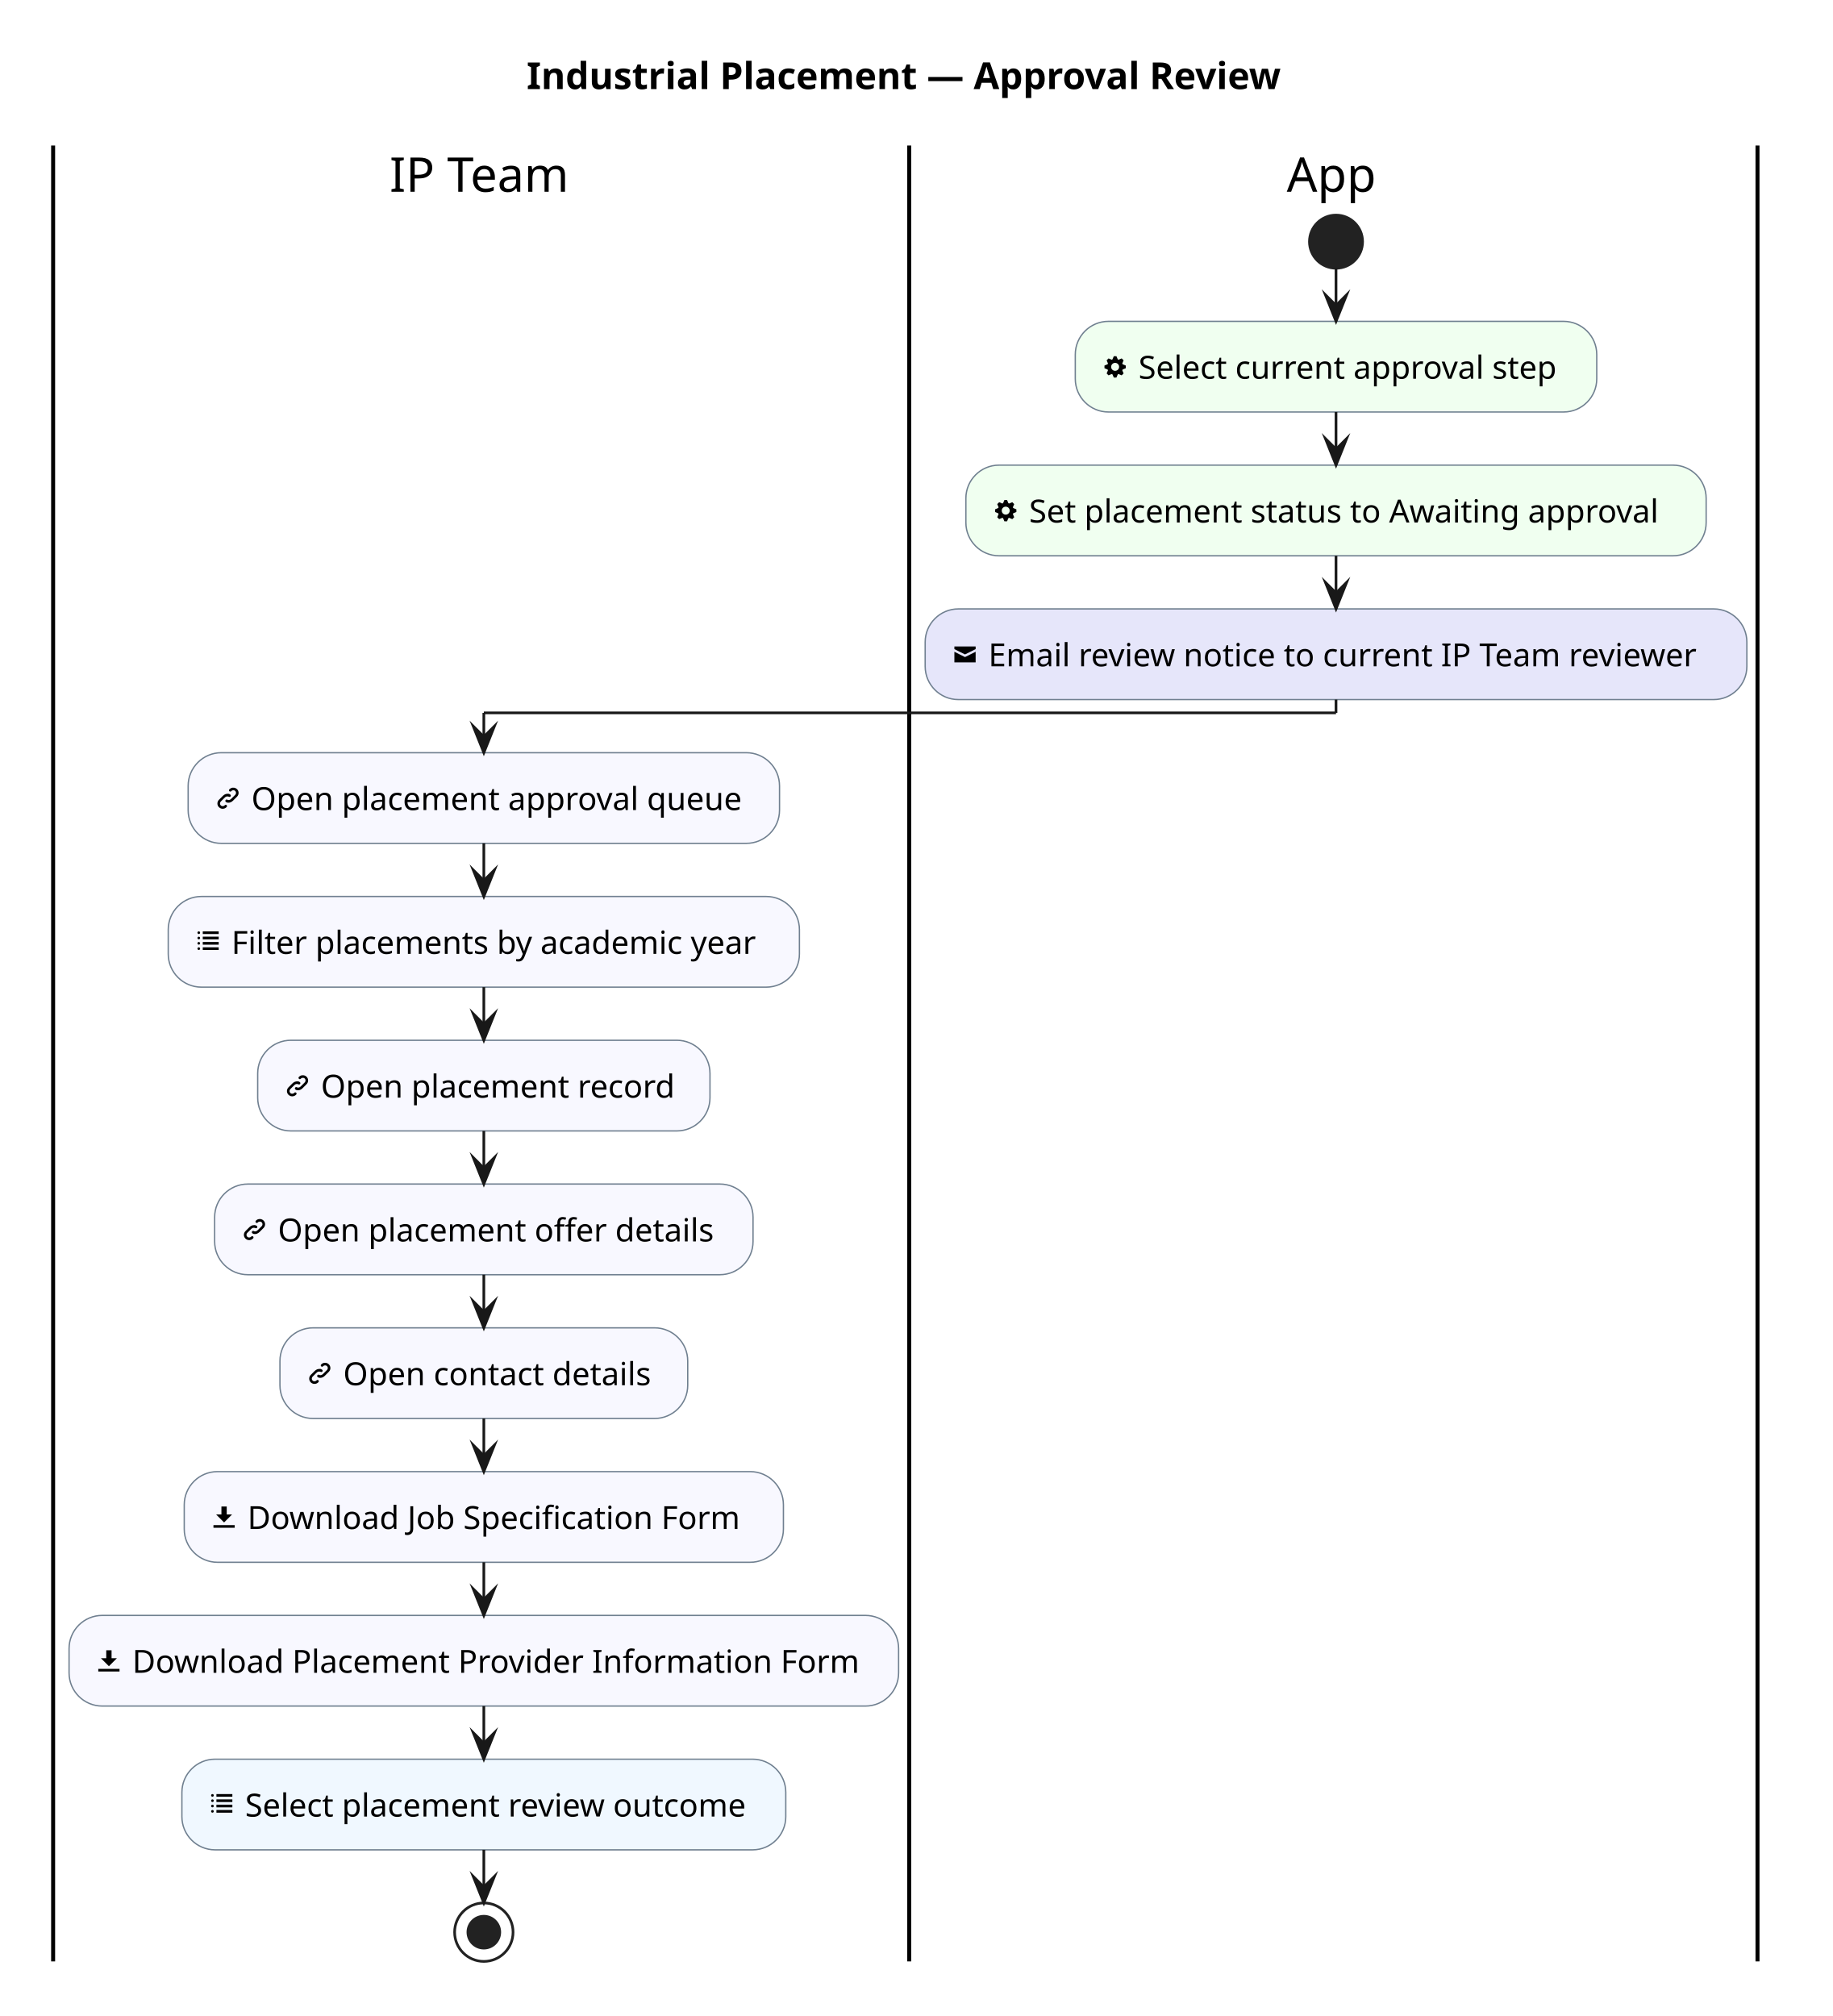
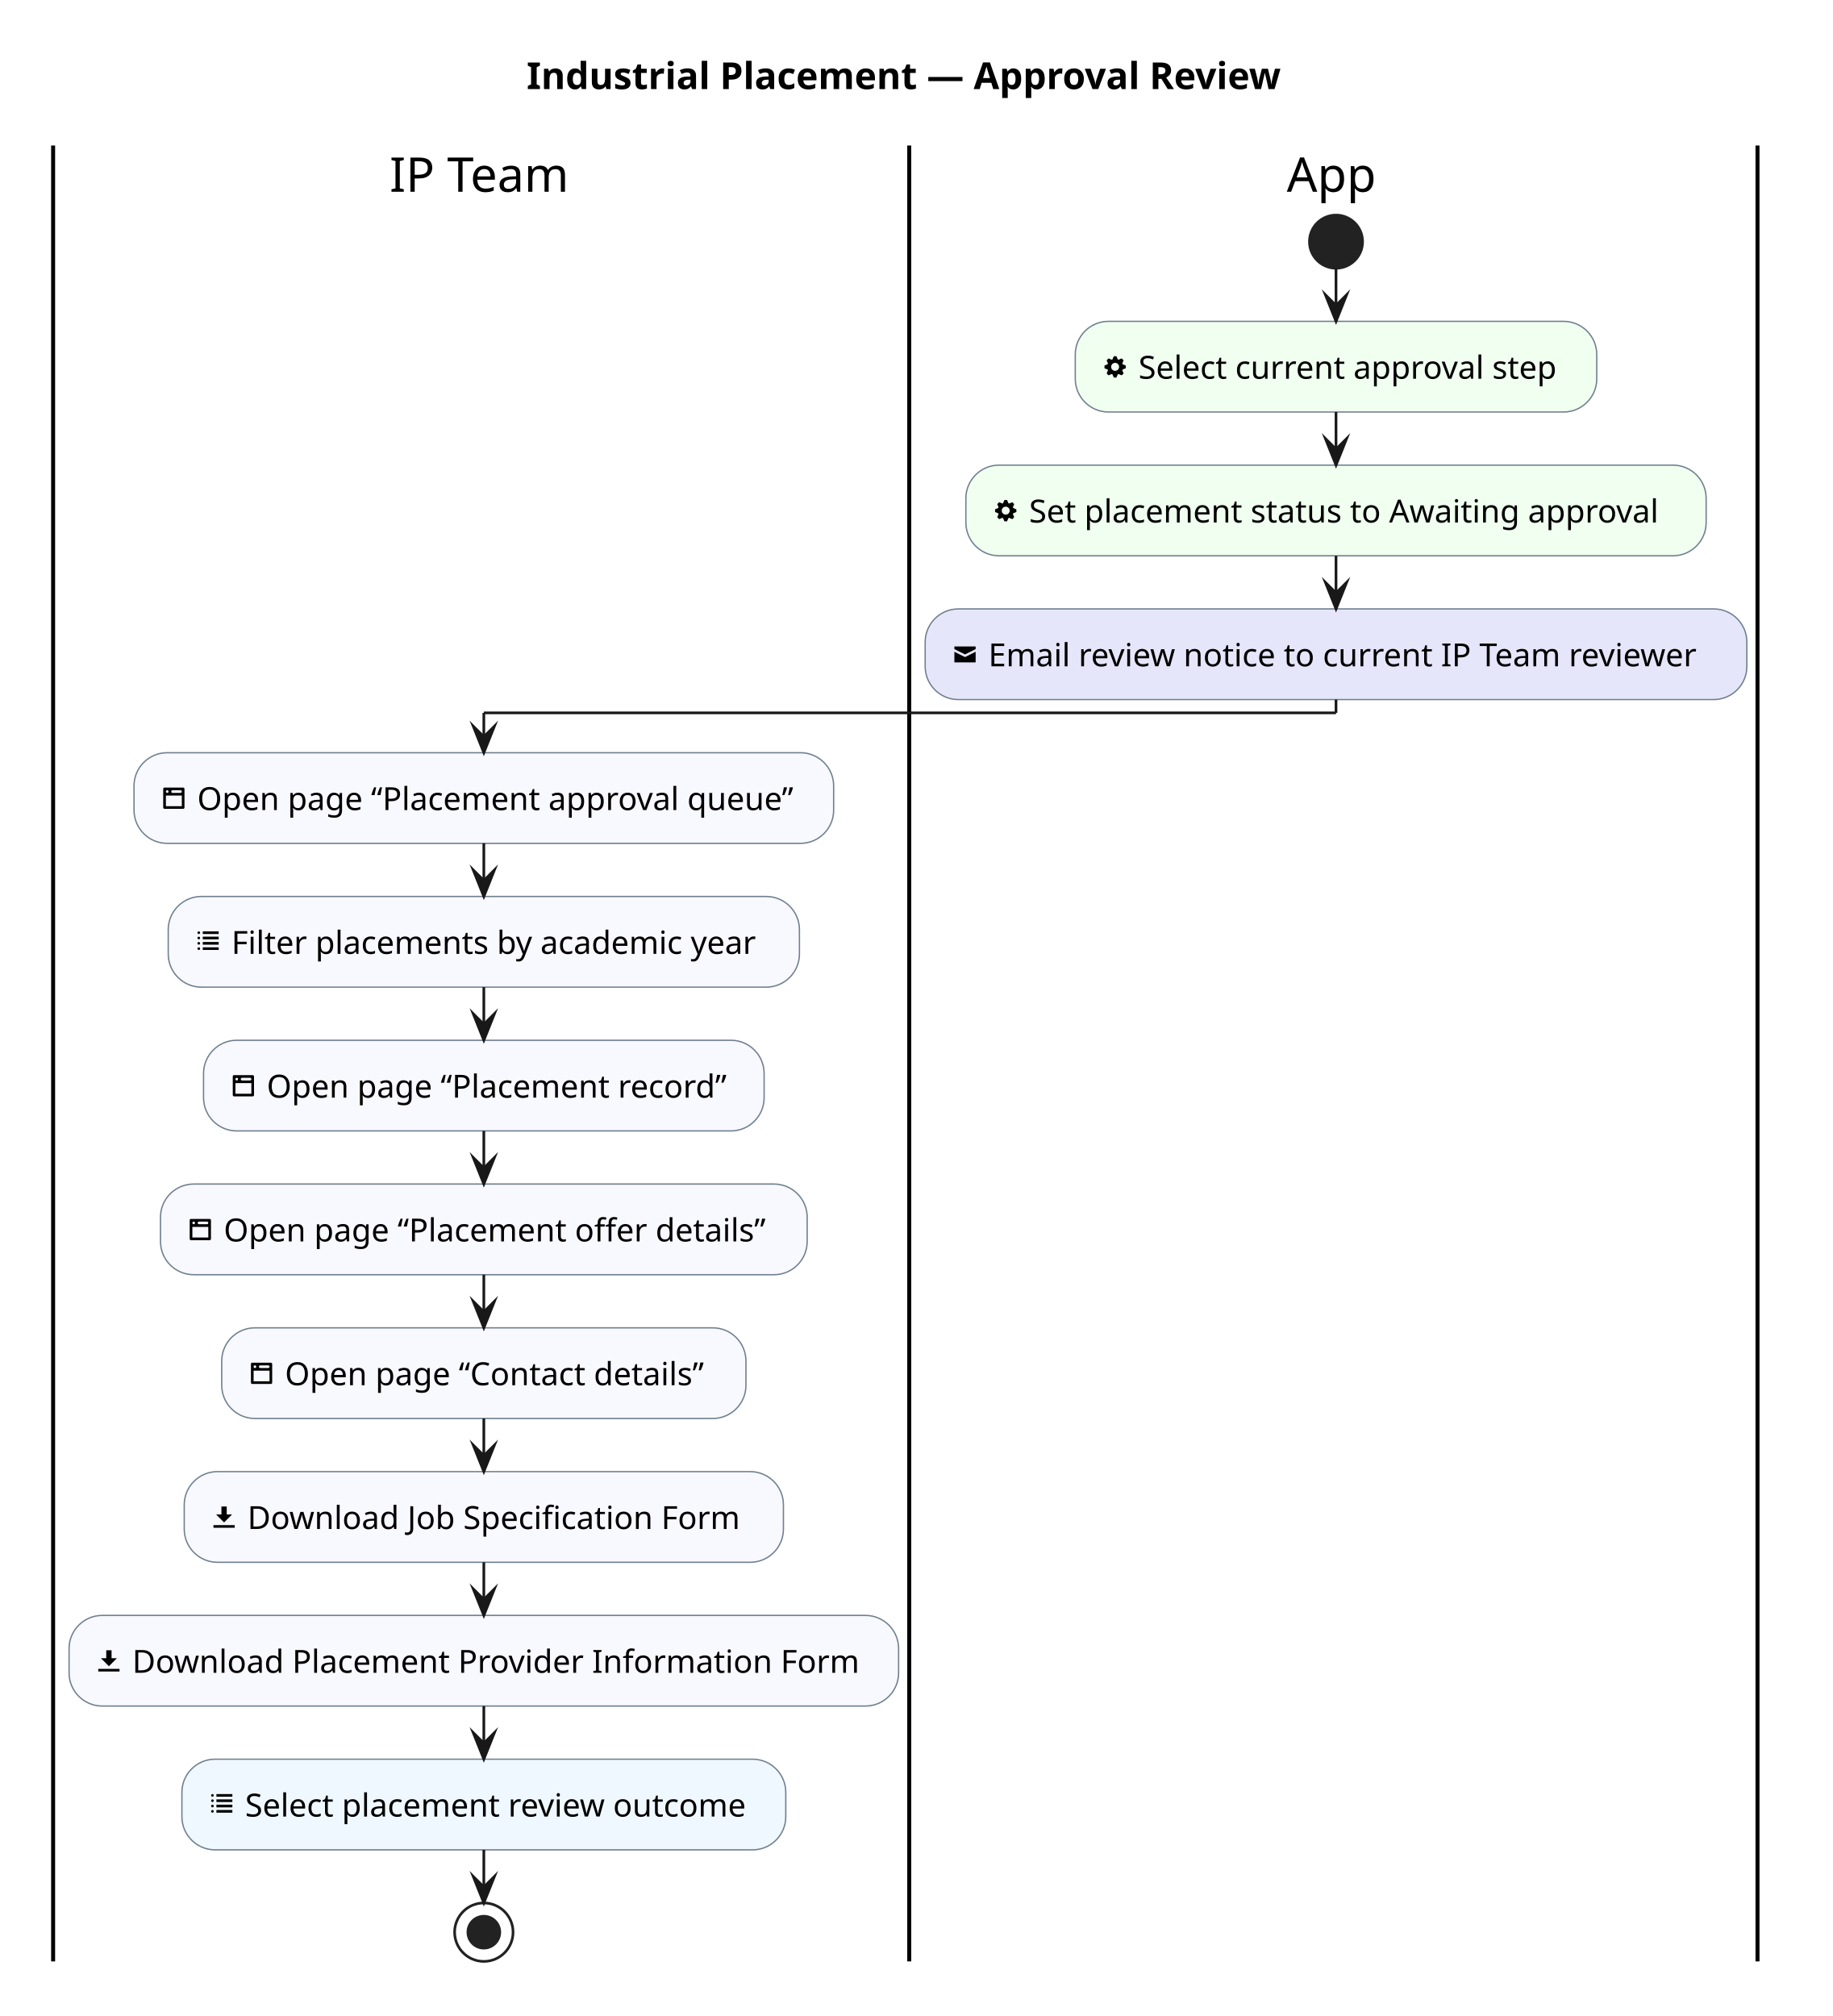
<svg xmlns="http://www.w3.org/2000/svg" contentStyleType="text/css" data-diagram-type="ACTIVITY" height="759px" preserveAspectRatio="none" style="width:690px;height:759px;background:#FFFFFF;" version="1.1" viewBox="0 0 690 759" width="690px" zoomAndPan="magnify">
  <defs />
  <g>
    <g class="title" data-source-line="2">
      <text fill="#000000" font-family="sans-serif" font-size="14" font-weight="700" lengthAdjust="spacing" textLength="291.983" x="198.26" y="33.535">Industrial Placement — Approval Review</text>
    </g>
    <rect fill="none" height="21.199" style="stroke:none;stroke-width:1;" width="643.504" x="20" y="54.785" />
-     <rect fill="#F8F8FF" height="34.133" rx="12.5" ry="12.5" style="stroke:#708090;stroke-width:0.5;" width="222.639" x="70.833" y="283.383" />
-     <path d="M87.713,296.546 C87.533,296.556 87.353,296.576 87.183,296.636 C86.913,296.736 86.653,296.886 86.433,297.106 A0.5,0.5 0 1 0 87.123,297.796 C87.233,297.686 87.363,297.626 87.503,297.576 C87.853,297.456 88.283,297.506 88.563,297.796 C88.953,298.186 88.953,298.836 88.563,299.236 L87.063,300.736 C86.623,301.176 86.263,301.216 86.003,301.206 C85.743,301.196 85.593,301.076 85.593,301.076 A0.5,0.5 0 1 0 85.093,301.956 C85.433,302.176 85.433,302.176 85.933,302.206 C86.433,302.236 87.133,302.046 87.743,301.426 L89.243,299.926 C90.023,299.146 90.023,297.886 89.243,297.116 C88.963,296.836 88.633,296.666 88.273,296.586 C88.093,296.546 87.893,296.546 87.713,296.556 M85.713,298.856 C85.213,298.836 84.523,299.006 83.933,299.606 L82.433,301.106 C81.653,301.886 81.653,303.146 82.433,303.916 C82.993,304.476 83.793,304.636 84.493,304.386 C84.763,304.286 85.023,304.136 85.243,303.916 A0.5,0.5 0 1 0 84.553,303.226 C84.443,303.336 84.313,303.396 84.173,303.446 C83.823,303.566 83.393,303.516 83.113,303.226 C82.723,302.836 82.723,302.186 83.113,301.786 L84.613,300.286 C85.013,299.886 85.363,299.836 85.643,299.846 C85.923,299.856 86.113,299.936 86.113,299.936 A0.5,0.5 0 1 0 86.553,299.056 C86.213,298.856 86.213,298.856 85.713,298.836" fill="#000000" />
-     <text fill="#000000" font-family="sans-serif" font-size="12" lengthAdjust="spacing" textLength="188.842" x="94.63" y="304.984">Open placement approval queue</text>
+     <rect fill="#F8F8FF" height="34.133" rx="12.5" ry="12.5" style="stroke:#708090;stroke-width:0.5;" width="263.402" x="50.451" y="283.383" />
+     <path d="M61.791,296.516 A0.5,0.5 0 0 0 61.451,297.016 L61.451,304.016 A0.5,0.5 0 0 0 61.951,304.516 L68.951,304.516 A0.5,0.5 0 0 0 69.451,304.016 L69.451,297.016 A0.5,0.5 0 0 0 68.951,296.516 L61.951,296.516 A0.5,0.5 0 0 0 61.861,296.516 A0.5,0.5 0 0 0 61.801,296.516 M62.951,297.516 C63.231,297.516 63.451,297.736 63.451,298.016 C63.451,298.296 63.231,298.516 62.951,298.516 C62.671,298.516 62.451,298.296 62.451,298.016 C62.451,297.736 62.671,297.516 62.951,297.516 M64.951,297.516 L67.951,297.516 C68.231,297.516 68.451,297.736 68.451,298.016 C68.451,298.296 68.231,298.516 67.951,298.516 L64.951,298.516 C64.671,298.516 64.451,298.296 64.451,298.016 C64.451,297.736 64.671,297.516 64.951,297.516 M62.451,299.516 L68.451,299.516 L68.451,303.516 L62.451,303.516 L62.451,299.516" fill="#000000" />
+     <text fill="#000000" font-family="sans-serif" font-size="12" lengthAdjust="spacing" textLength="229.606" x="74.248" y="304.984">Open page “Placement approval queue”</text>
    <rect fill="#F8F8FF" height="34.133" rx="12.5" ry="12.5" style="stroke:#708090;stroke-width:0.5;" width="237.633" x="63.336" y="337.516" />
    <path d="M74.836,350.648 C74.556,350.648 74.336,350.868 74.336,351.148 C74.336,351.428 74.556,351.648 74.836,351.648 C75.116,351.648 75.336,351.428 75.336,351.148 C75.336,350.868 75.116,350.648 74.836,350.648 M76.336,350.648 L76.336,351.648 L82.336,351.648 L82.336,350.648 L76.336,350.648 M74.836,352.648 C74.556,352.648 74.336,352.868 74.336,353.148 C74.336,353.428 74.556,353.648 74.836,353.648 C75.116,353.648 75.336,353.428 75.336,353.148 C75.336,352.868 75.116,352.648 74.836,352.648 M76.336,352.648 L76.336,353.648 L82.336,353.648 L82.336,352.648 L76.336,352.648 M74.836,354.648 C74.556,354.648 74.336,354.868 74.336,355.148 C74.336,355.428 74.556,355.648 74.836,355.648 C75.116,355.648 75.336,355.428 75.336,355.148 C75.336,354.868 75.116,354.648 74.836,354.648 M76.336,354.648 L76.336,355.648 L82.336,355.648 L82.336,354.648 L76.336,354.648 M74.836,356.648 C74.556,356.648 74.336,356.868 74.336,357.148 C74.336,357.428 74.556,357.648 74.836,357.648 C75.116,357.648 75.336,357.428 75.336,357.148 C75.336,356.868 75.116,356.648 74.836,356.648 M76.336,356.648 L76.336,357.648 L82.336,357.648 L82.336,356.648 L76.336,356.648" fill="#000000" />
    <text fill="#000000" font-family="sans-serif" font-size="12" lengthAdjust="spacing" textLength="203.836" x="87.133" y="359.117">Filter placements by academic year</text>
-     <rect fill="#F8F8FF" height="34.133" rx="12.5" ry="12.5" style="stroke:#708090;stroke-width:0.5;" width="170.279" x="97.013" y="391.648" />
-     <path d="M113.893,404.811 C113.713,404.821 113.533,404.841 113.363,404.901 C113.093,405.001 112.833,405.151 112.613,405.371 A0.5,0.5 0 1 0 113.303,406.061 C113.413,405.951 113.543,405.891 113.683,405.841 C114.033,405.721 114.463,405.771 114.743,406.061 C115.133,406.451 115.133,407.101 114.743,407.501 L113.243,409.001 C112.803,409.441 112.443,409.481 112.183,409.471 C111.923,409.461 111.773,409.341 111.773,409.341 A0.5,0.5 0 1 0 111.273,410.221 C111.613,410.441 111.613,410.441 112.113,410.471 C112.613,410.501 113.313,410.311 113.923,409.691 L115.423,408.191 C116.203,407.411 116.203,406.151 115.423,405.381 C115.143,405.101 114.813,404.931 114.453,404.851 C114.273,404.811 114.073,404.811 113.893,404.821 M111.893,407.121 C111.393,407.101 110.703,407.271 110.113,407.871 L108.613,409.371 C107.833,410.151 107.833,411.411 108.613,412.181 C109.173,412.741 109.973,412.901 110.673,412.651 C110.943,412.551 111.203,412.401 111.423,412.181 A0.5,0.5 0 1 0 110.733,411.491 C110.623,411.601 110.493,411.661 110.353,411.711 C110.003,411.831 109.573,411.781 109.293,411.491 C108.903,411.101 108.903,410.451 109.293,410.051 L110.793,408.551 C111.193,408.151 111.543,408.101 111.823,408.111 C112.103,408.121 112.293,408.201 112.293,408.201 A0.5,0.5 0 1 0 112.733,407.321 C112.393,407.121 112.393,407.121 111.893,407.101" fill="#000000" />
-     <text fill="#000000" font-family="sans-serif" font-size="12" lengthAdjust="spacing" textLength="136.482" x="120.81" y="413.25">Open placement record</text>
-     <rect fill="#F8F8FF" height="34.133" rx="12.5" ry="12.5" style="stroke:#708090;stroke-width:0.5;" width="202.699" x="80.803" y="445.781" />
-     <path d="M97.683,458.944 C97.503,458.954 97.323,458.974 97.153,459.034 C96.883,459.134 96.623,459.284 96.403,459.504 A0.5,0.5 0 1 0 97.093,460.194 C97.203,460.084 97.333,460.024 97.473,459.974 C97.823,459.854 98.253,459.904 98.533,460.194 C98.923,460.584 98.923,461.234 98.533,461.634 L97.033,463.134 C96.593,463.574 96.233,463.614 95.973,463.604 C95.713,463.594 95.563,463.474 95.563,463.474 A0.5,0.5 0 1 0 95.063,464.354 C95.403,464.574 95.403,464.574 95.903,464.604 C96.403,464.634 97.103,464.444 97.713,463.824 L99.213,462.324 C99.993,461.544 99.993,460.284 99.213,459.514 C98.933,459.234 98.603,459.064 98.243,458.984 C98.063,458.944 97.863,458.944 97.683,458.954 M95.683,461.254 C95.183,461.234 94.493,461.404 93.903,462.004 L92.403,463.504 C91.623,464.284 91.623,465.544 92.403,466.314 C92.963,466.874 93.763,467.034 94.463,466.784 C94.733,466.684 94.993,466.534 95.213,466.314 A0.5,0.5 0 1 0 94.523,465.624 C94.413,465.734 94.283,465.794 94.143,465.844 C93.793,465.964 93.363,465.914 93.083,465.624 C92.693,465.234 92.693,464.584 93.083,464.184 L94.583,462.684 C94.983,462.284 95.333,462.234 95.613,462.244 C95.893,462.254 96.083,462.334 96.083,462.334 A0.5,0.5 0 1 0 96.523,461.454 C96.183,461.254 96.183,461.254 95.683,461.234" fill="#000000" />
-     <text fill="#000000" font-family="sans-serif" font-size="12" lengthAdjust="spacing" textLength="168.902" x="104.6" y="467.383">Open placement offer details</text>
-     <rect fill="#F8F8FF" height="34.133" rx="12.5" ry="12.5" style="stroke:#708090;stroke-width:0.5;" width="153.522" x="105.392" y="499.914" />
-     <path d="M122.272,513.077 C122.092,513.087 121.912,513.107 121.742,513.167 C121.472,513.267 121.212,513.417 120.992,513.637 A0.5,0.5 0 1 0 121.682,514.327 C121.792,514.217 121.922,514.157 122.062,514.107 C122.412,513.987 122.842,514.037 123.122,514.327 C123.512,514.717 123.512,515.367 123.122,515.767 L121.622,517.267 C121.182,517.707 120.822,517.747 120.562,517.737 C120.302,517.727 120.152,517.607 120.152,517.607 A0.5,0.5 0 1 0 119.652,518.487 C119.992,518.707 119.992,518.707 120.492,518.737 C120.992,518.767 121.692,518.577 122.302,517.957 L123.802,516.457 C124.582,515.677 124.582,514.417 123.802,513.647 C123.522,513.367 123.192,513.197 122.832,513.117 C122.652,513.077 122.452,513.077 122.272,513.087 M120.272,515.387 C119.772,515.367 119.082,515.537 118.492,516.137 L116.992,517.637 C116.212,518.417 116.212,519.677 116.992,520.447 C117.552,521.007 118.352,521.167 119.052,520.917 C119.322,520.817 119.582,520.667 119.802,520.447 A0.5,0.5 0 1 0 119.112,519.757 C119.002,519.867 118.872,519.927 118.732,519.977 C118.382,520.097 117.952,520.047 117.672,519.757 C117.282,519.367 117.282,518.717 117.672,518.317 L119.172,516.817 C119.572,516.417 119.922,516.367 120.202,516.377 C120.482,516.387 120.672,516.467 120.672,516.467 A0.5,0.5 0 1 0 121.112,515.587 C120.772,515.387 120.772,515.387 120.272,515.367" fill="#000000" />
-     <text fill="#000000" font-family="sans-serif" font-size="12" lengthAdjust="spacing" textLength="119.725" x="129.189" y="521.516">Open contact details</text>
+     <rect fill="#F8F8FF" height="34.133" rx="12.5" ry="12.5" style="stroke:#708090;stroke-width:0.5;" width="211.043" x="76.631" y="391.648" />
+     <path d="M87.971,404.781 A0.5,0.5 0 0 0 87.631,405.281 L87.631,412.281 A0.5,0.5 0 0 0 88.131,412.781 L95.131,412.781 A0.5,0.5 0 0 0 95.631,412.281 L95.631,405.281 A0.5,0.5 0 0 0 95.131,404.781 L88.131,404.781 A0.5,0.5 0 0 0 88.041,404.781 A0.5,0.5 0 0 0 87.981,404.781 M89.131,405.781 C89.411,405.781 89.631,406.001 89.631,406.281 C89.631,406.561 89.411,406.781 89.131,406.781 C88.851,406.781 88.631,406.561 88.631,406.281 C88.631,406.001 88.851,405.781 89.131,405.781 M91.131,405.781 L94.131,405.781 C94.411,405.781 94.631,406.001 94.631,406.281 C94.631,406.561 94.411,406.781 94.131,406.781 L91.131,406.781 C90.851,406.781 90.631,406.561 90.631,406.281 C90.631,406.001 90.851,405.781 91.131,405.781 M88.631,407.781 L94.631,407.781 L94.631,411.781 L88.631,411.781 L88.631,407.781" fill="#000000" />
+     <text fill="#000000" font-family="sans-serif" font-size="12" lengthAdjust="spacing" textLength="177.246" x="100.428" y="413.25">Open page “Placement record”</text>
+     <rect fill="#F8F8FF" height="34.133" rx="12.5" ry="12.5" style="stroke:#708090;stroke-width:0.5;" width="243.463" x="60.421" y="445.781" />
+     <path d="M71.761,458.914 A0.5,0.5 0 0 0 71.421,459.414 L71.421,466.414 A0.5,0.5 0 0 0 71.921,466.914 L78.921,466.914 A0.5,0.5 0 0 0 79.421,466.414 L79.421,459.414 A0.5,0.5 0 0 0 78.921,458.914 L71.921,458.914 A0.5,0.5 0 0 0 71.831,458.914 A0.5,0.5 0 0 0 71.771,458.914 M72.921,459.914 C73.201,459.914 73.421,460.134 73.421,460.414 C73.421,460.694 73.201,460.914 72.921,460.914 C72.641,460.914 72.421,460.694 72.421,460.414 C72.421,460.134 72.641,459.914 72.921,459.914 M74.921,459.914 L77.921,459.914 C78.201,459.914 78.421,460.134 78.421,460.414 C78.421,460.694 78.201,460.914 77.921,460.914 L74.921,460.914 C74.641,460.914 74.421,460.694 74.421,460.414 C74.421,460.134 74.641,459.914 74.921,459.914 M72.421,461.914 L78.421,461.914 L78.421,465.914 L72.421,465.914 L72.421,461.914" fill="#000000" />
+     <text fill="#000000" font-family="sans-serif" font-size="12" lengthAdjust="spacing" textLength="209.666" x="84.218" y="467.383">Open page “Placement offer details”</text>
+     <rect fill="#F8F8FF" height="34.133" rx="12.5" ry="12.5" style="stroke:#708090;stroke-width:0.5;" width="197.361" x="83.472" y="499.914" />
+     <path d="M94.812,513.047 A0.5,0.5 0 0 0 94.472,513.547 L94.472,520.547 A0.5,0.5 0 0 0 94.972,521.047 L101.972,521.047 A0.5,0.5 0 0 0 102.472,520.547 L102.472,513.547 A0.5,0.5 0 0 0 101.972,513.047 L94.972,513.047 A0.5,0.5 0 0 0 94.882,513.047 A0.5,0.5 0 0 0 94.822,513.047 M95.972,514.047 C96.252,514.047 96.472,514.267 96.472,514.547 C96.472,514.827 96.252,515.047 95.972,515.047 C95.692,515.047 95.472,514.827 95.472,514.547 C95.472,514.267 95.692,514.047 95.972,514.047 M97.972,514.047 L100.972,514.047 C101.252,514.047 101.472,514.267 101.472,514.547 C101.472,514.827 101.252,515.047 100.972,515.047 L97.972,515.047 C97.692,515.047 97.472,514.827 97.472,514.547 C97.472,514.267 97.692,514.047 97.972,514.047 M95.472,516.047 L101.472,516.047 L101.472,520.047 L95.472,520.047 L95.472,516.047" fill="#000000" />
+     <text fill="#000000" font-family="sans-serif" font-size="12" lengthAdjust="spacing" textLength="163.565" x="107.269" y="521.516">Open page “Contact details”</text>
    <rect fill="#F8F8FF" height="34.133" rx="12.5" ry="12.5" style="stroke:#708090;stroke-width:0.5;" width="225.58" x="69.362" y="554.047" />
    <path d="M83.362,567.18 L83.362,570.18 L81.362,570.18 L84.362,573.18 L87.362,570.18 L85.362,570.18 L85.362,567.18 L83.362,567.18 M80.362,574.18 L80.362,575.18 L88.362,575.18 L88.362,574.18 L80.362,574.18" fill="#000000" />
    <text fill="#000000" font-family="sans-serif" font-size="12" lengthAdjust="spacing" textLength="191.783" x="93.159" y="575.648">Download Job Specification Form</text>
    <rect fill="#F8F8FF" height="34.133" rx="12.5" ry="12.5" style="stroke:#708090;stroke-width:0.5;" width="312.305" x="26" y="608.18" />
    <path d="M40,621.312 L40,624.312 L38,624.312 L41,627.312 L44,624.312 L42,624.312 L42,621.312 L40,621.312 M37,628.312 L37,629.312 L45,629.312 L45,628.312 L37,628.312" fill="#000000" />
    <text fill="#000000" font-family="sans-serif" font-size="12" lengthAdjust="spacing" textLength="278.508" x="49.797" y="629.781">Download Placement Provider Information Form</text>
    <rect fill="#F0F8FF" height="34.133" rx="12.5" ry="12.5" style="stroke:#708090;stroke-width:0.5;" width="227.35" x="68.478" y="662.312" />
    <path d="M79.978,675.445 C79.698,675.445 79.478,675.665 79.478,675.945 C79.478,676.225 79.698,676.445 79.978,676.445 C80.257,676.445 80.478,676.225 80.478,675.945 C80.478,675.665 80.257,675.445 79.978,675.445 M81.478,675.445 L81.478,676.445 L87.478,676.445 L87.478,675.445 L81.478,675.445 M79.978,677.445 C79.698,677.445 79.478,677.665 79.478,677.945 C79.478,678.225 79.698,678.445 79.978,678.445 C80.257,678.445 80.478,678.225 80.478,677.945 C80.478,677.665 80.257,677.445 79.978,677.445 M81.478,677.445 L81.478,678.445 L87.478,678.445 L87.478,677.445 L81.478,677.445 M79.978,679.445 C79.698,679.445 79.478,679.665 79.478,679.945 C79.478,680.225 79.698,680.445 79.978,680.445 C80.257,680.445 80.478,680.225 80.478,679.945 C80.478,679.665 80.257,679.445 79.978,679.445 M81.478,679.445 L81.478,680.445 L87.478,680.445 L87.478,679.445 L81.478,679.445 M79.978,681.445 C79.698,681.445 79.478,681.665 79.478,681.945 C79.478,682.225 79.698,682.445 79.978,682.445 C80.257,682.445 80.478,682.225 80.478,681.945 C80.478,681.665 80.257,681.445 79.978,681.445 M81.478,681.445 L81.478,682.445 L87.478,682.445 L87.478,681.445 L81.478,681.445" fill="#000000" />
    <text fill="#000000" font-family="sans-serif" font-size="12" lengthAdjust="spacing" textLength="193.553" x="92.274" y="683.914">Select placement review outcome</text>
    <ellipse cx="182.152" cy="727.445" fill="none" rx="11" ry="11" style="stroke:#222222;stroke-width:1;" />
    <ellipse cx="182.152" cy="727.445" fill="#222222" rx="6" ry="6" style="stroke:#222222;stroke-width:1;" />
    <line style="stroke:#000000;stroke-width:1.5;" x1="20" x2="20" y1="54.785" y2="738.445" />
    <ellipse cx="502.981" cy="90.984" fill="#222222" rx="10" ry="10" style="stroke:#222222;stroke-width:1;" />
    <rect fill="#F0FFF0" height="34.133" rx="12.5" ry="12.5" style="stroke:#708090;stroke-width:0.5;" width="196.324" x="404.818" y="120.984" />
    <path d="M419.318,134.117 L418.818,135.307 C418.718,135.337 418.628,135.387 418.538,135.437 L417.348,134.937 L416.628,135.657 L417.128,136.847 C417.078,136.947 417.038,137.027 416.998,137.127 L415.808,137.627 L415.808,138.627 L416.998,139.127 C417.038,139.227 417.078,139.307 417.128,139.407 L416.628,140.597 L417.348,141.317 L418.538,140.817 C418.628,140.857 418.718,140.907 418.818,140.947 L419.318,142.137 L420.318,142.137 L420.818,140.947 C420.908,140.907 421.008,140.867 421.098,140.817 L422.288,141.317 L423.008,140.597 L422.508,139.407 C422.548,139.317 422.598,139.217 422.638,139.127 L423.828,138.627 L423.828,137.627 L422.638,137.127 C422.608,137.037 422.558,136.937 422.508,136.847 L423.008,135.657 L422.288,134.937 L421.098,135.437 C421.008,135.397 420.908,135.347 420.818,135.307 L420.318,134.117 L419.318,134.117 M419.818,136.617 C420.648,136.617 421.318,137.287 421.318,138.117 C421.318,138.947 420.648,139.617 419.818,139.617 C418.988,139.617 418.318,138.947 418.318,138.117 C418.318,137.287 418.988,136.617 419.818,136.617" fill="#000000" />
    <text fill="#000000" font-family="sans-serif" font-size="12" lengthAdjust="spacing" textLength="162.527" x="428.615" y="142.586">Select current approval step</text>
    <rect fill="#F0FFF0" height="34.133" rx="12.5" ry="12.5" style="stroke:#708090;stroke-width:0.5;" width="278.695" x="363.633" y="175.117" />
    <path d="M378.133,188.25 L377.633,189.44 C377.533,189.47 377.443,189.52 377.353,189.57 L376.163,189.07 L375.443,189.79 L375.943,190.98 C375.893,191.08 375.853,191.16 375.813,191.26 L374.623,191.76 L374.623,192.76 L375.813,193.26 C375.853,193.36 375.893,193.44 375.943,193.54 L375.443,194.73 L376.163,195.45 L377.353,194.95 C377.443,194.99 377.533,195.04 377.633,195.08 L378.133,196.27 L379.133,196.27 L379.633,195.08 C379.723,195.04 379.823,195 379.913,194.95 L381.103,195.45 L381.823,194.73 L381.323,193.54 C381.363,193.45 381.413,193.35 381.453,193.26 L382.643,192.76 L382.643,191.76 L381.453,191.26 C381.423,191.17 381.373,191.07 381.323,190.98 L381.823,189.79 L381.103,189.07 L379.913,189.57 C379.823,189.53 379.723,189.48 379.633,189.44 L379.133,188.25 L378.133,188.25 M378.633,190.75 C379.463,190.75 380.133,191.42 380.133,192.25 C380.133,193.08 379.463,193.75 378.633,193.75 C377.803,193.75 377.133,193.08 377.133,192.25 C377.133,191.42 377.803,190.75 378.633,190.75" fill="#000000" />
    <text fill="#000000" font-family="sans-serif" font-size="12" lengthAdjust="spacing" textLength="244.898" x="387.43" y="196.719">Set placement status to Awaiting approval</text>
    <rect fill="#E6E6FA" height="34.133" rx="12.5" ry="12.5" style="stroke:#708090;stroke-width:0.5;" width="309.352" x="348.305" y="229.25" />
    <path d="M359.305,243.383 L359.305,244.383 L363.305,246.383 L367.305,244.383 L367.305,243.383 L359.305,243.383 M359.305,245.383 L359.305,249.383 L367.305,249.383 L367.305,245.383 L363.305,247.383 L359.305,245.383" fill="#000000" />
    <text fill="#000000" font-family="sans-serif" font-size="12" lengthAdjust="spacing" textLength="275.555" x="372.102" y="250.852">Email review notice to current IP Team reviewer</text>
    <line style="stroke:#000000;stroke-width:1.5;" x1="342.305" x2="342.305" y1="54.785" y2="738.445" />
    <line style="stroke:#000000;stroke-width:1.5;" x1="661.656" x2="661.656" y1="54.785" y2="738.445" />
    <line style="stroke:#181818;stroke-width:1;" x1="182.152" x2="182.152" y1="317.516" y2="337.516" />
    <polygon fill="#181818" points="178.152,327.516,182.152,337.516,186.152,327.516,182.152,331.516" style="stroke:#181818;stroke-width:1;stroke-linejoin:miter;stroke-miterlimit:10;" />
    <line style="stroke:#181818;stroke-width:1;" x1="182.152" x2="182.152" y1="371.648" y2="391.648" />
    <polygon fill="#181818" points="178.152,381.648,182.152,391.648,186.152,381.648,182.152,385.648" style="stroke:#181818;stroke-width:1;stroke-linejoin:miter;stroke-miterlimit:10;" />
    <line style="stroke:#181818;stroke-width:1;" x1="182.152" x2="182.152" y1="425.781" y2="445.781" />
    <polygon fill="#181818" points="178.152,435.781,182.152,445.781,186.152,435.781,182.152,439.781" style="stroke:#181818;stroke-width:1;stroke-linejoin:miter;stroke-miterlimit:10;" />
    <line style="stroke:#181818;stroke-width:1;" x1="182.152" x2="182.152" y1="479.914" y2="499.914" />
    <polygon fill="#181818" points="178.152,489.914,182.152,499.914,186.152,489.914,182.152,493.914" style="stroke:#181818;stroke-width:1;stroke-linejoin:miter;stroke-miterlimit:10;" />
    <line style="stroke:#181818;stroke-width:1;" x1="182.152" x2="182.152" y1="534.047" y2="554.047" />
    <polygon fill="#181818" points="178.152,544.047,182.152,554.047,186.152,544.047,182.152,548.047" style="stroke:#181818;stroke-width:1;stroke-linejoin:miter;stroke-miterlimit:10;" />
    <line style="stroke:#181818;stroke-width:1;" x1="182.152" x2="182.152" y1="588.18" y2="608.18" />
    <polygon fill="#181818" points="178.152,598.18,182.152,608.18,186.152,598.18,182.152,602.18" style="stroke:#181818;stroke-width:1;stroke-linejoin:miter;stroke-miterlimit:10;" />
    <line style="stroke:#181818;stroke-width:1;" x1="182.152" x2="182.152" y1="642.312" y2="662.312" />
    <polygon fill="#181818" points="178.152,652.312,182.152,662.312,186.152,652.312,182.152,656.312" style="stroke:#181818;stroke-width:1;stroke-linejoin:miter;stroke-miterlimit:10;" />
    <line style="stroke:#181818;stroke-width:1;" x1="182.152" x2="182.152" y1="696.445" y2="716.445" />
    <polygon fill="#181818" points="178.152,706.445,182.152,716.445,186.152,706.445,182.152,710.445" style="stroke:#181818;stroke-width:1;stroke-linejoin:miter;stroke-miterlimit:10;" />
    <line style="stroke:#181818;stroke-width:1;" x1="502.981" x2="502.981" y1="100.984" y2="120.984" />
    <polygon fill="#181818" points="498.981,110.984,502.981,120.984,506.981,110.984,502.981,114.984" style="stroke:#181818;stroke-width:1;stroke-linejoin:miter;stroke-miterlimit:10;" />
    <line style="stroke:#181818;stroke-width:1;" x1="502.981" x2="502.981" y1="155.117" y2="175.117" />
    <polygon fill="#181818" points="498.981,165.117,502.981,175.117,506.981,165.117,502.981,169.117" style="stroke:#181818;stroke-width:1;stroke-linejoin:miter;stroke-miterlimit:10;" />
    <line style="stroke:#181818;stroke-width:1;" x1="502.981" x2="502.981" y1="209.25" y2="229.25" />
    <polygon fill="#181818" points="498.981,219.25,502.981,229.25,506.981,219.25,502.981,223.25" style="stroke:#181818;stroke-width:1;stroke-linejoin:miter;stroke-miterlimit:10;" />
    <line style="stroke:#181818;stroke-width:1;" x1="502.981" x2="502.981" y1="263.383" y2="268.383" />
    <line style="stroke:#181818;stroke-width:1;" x1="502.981" x2="182.152" y1="268.383" y2="268.383" />
    <line style="stroke:#181818;stroke-width:1;" x1="182.152" x2="182.152" y1="268.383" y2="283.383" />
    <polygon fill="#181818" points="178.152,273.383,182.152,283.383,186.152,273.383,182.152,277.383" style="stroke:#181818;stroke-width:1;stroke-linejoin:miter;stroke-miterlimit:10;" />
    <text fill="#000000" font-family="sans-serif" font-size="18" lengthAdjust="spacing" textLength="68.985" x="146.66" y="72.188">IP Team</text>
    <text fill="#000000" font-family="sans-serif" font-size="18" lengthAdjust="spacing" textLength="35.077" x="484.442" y="72.188">App</text>
  </g>
</svg>
